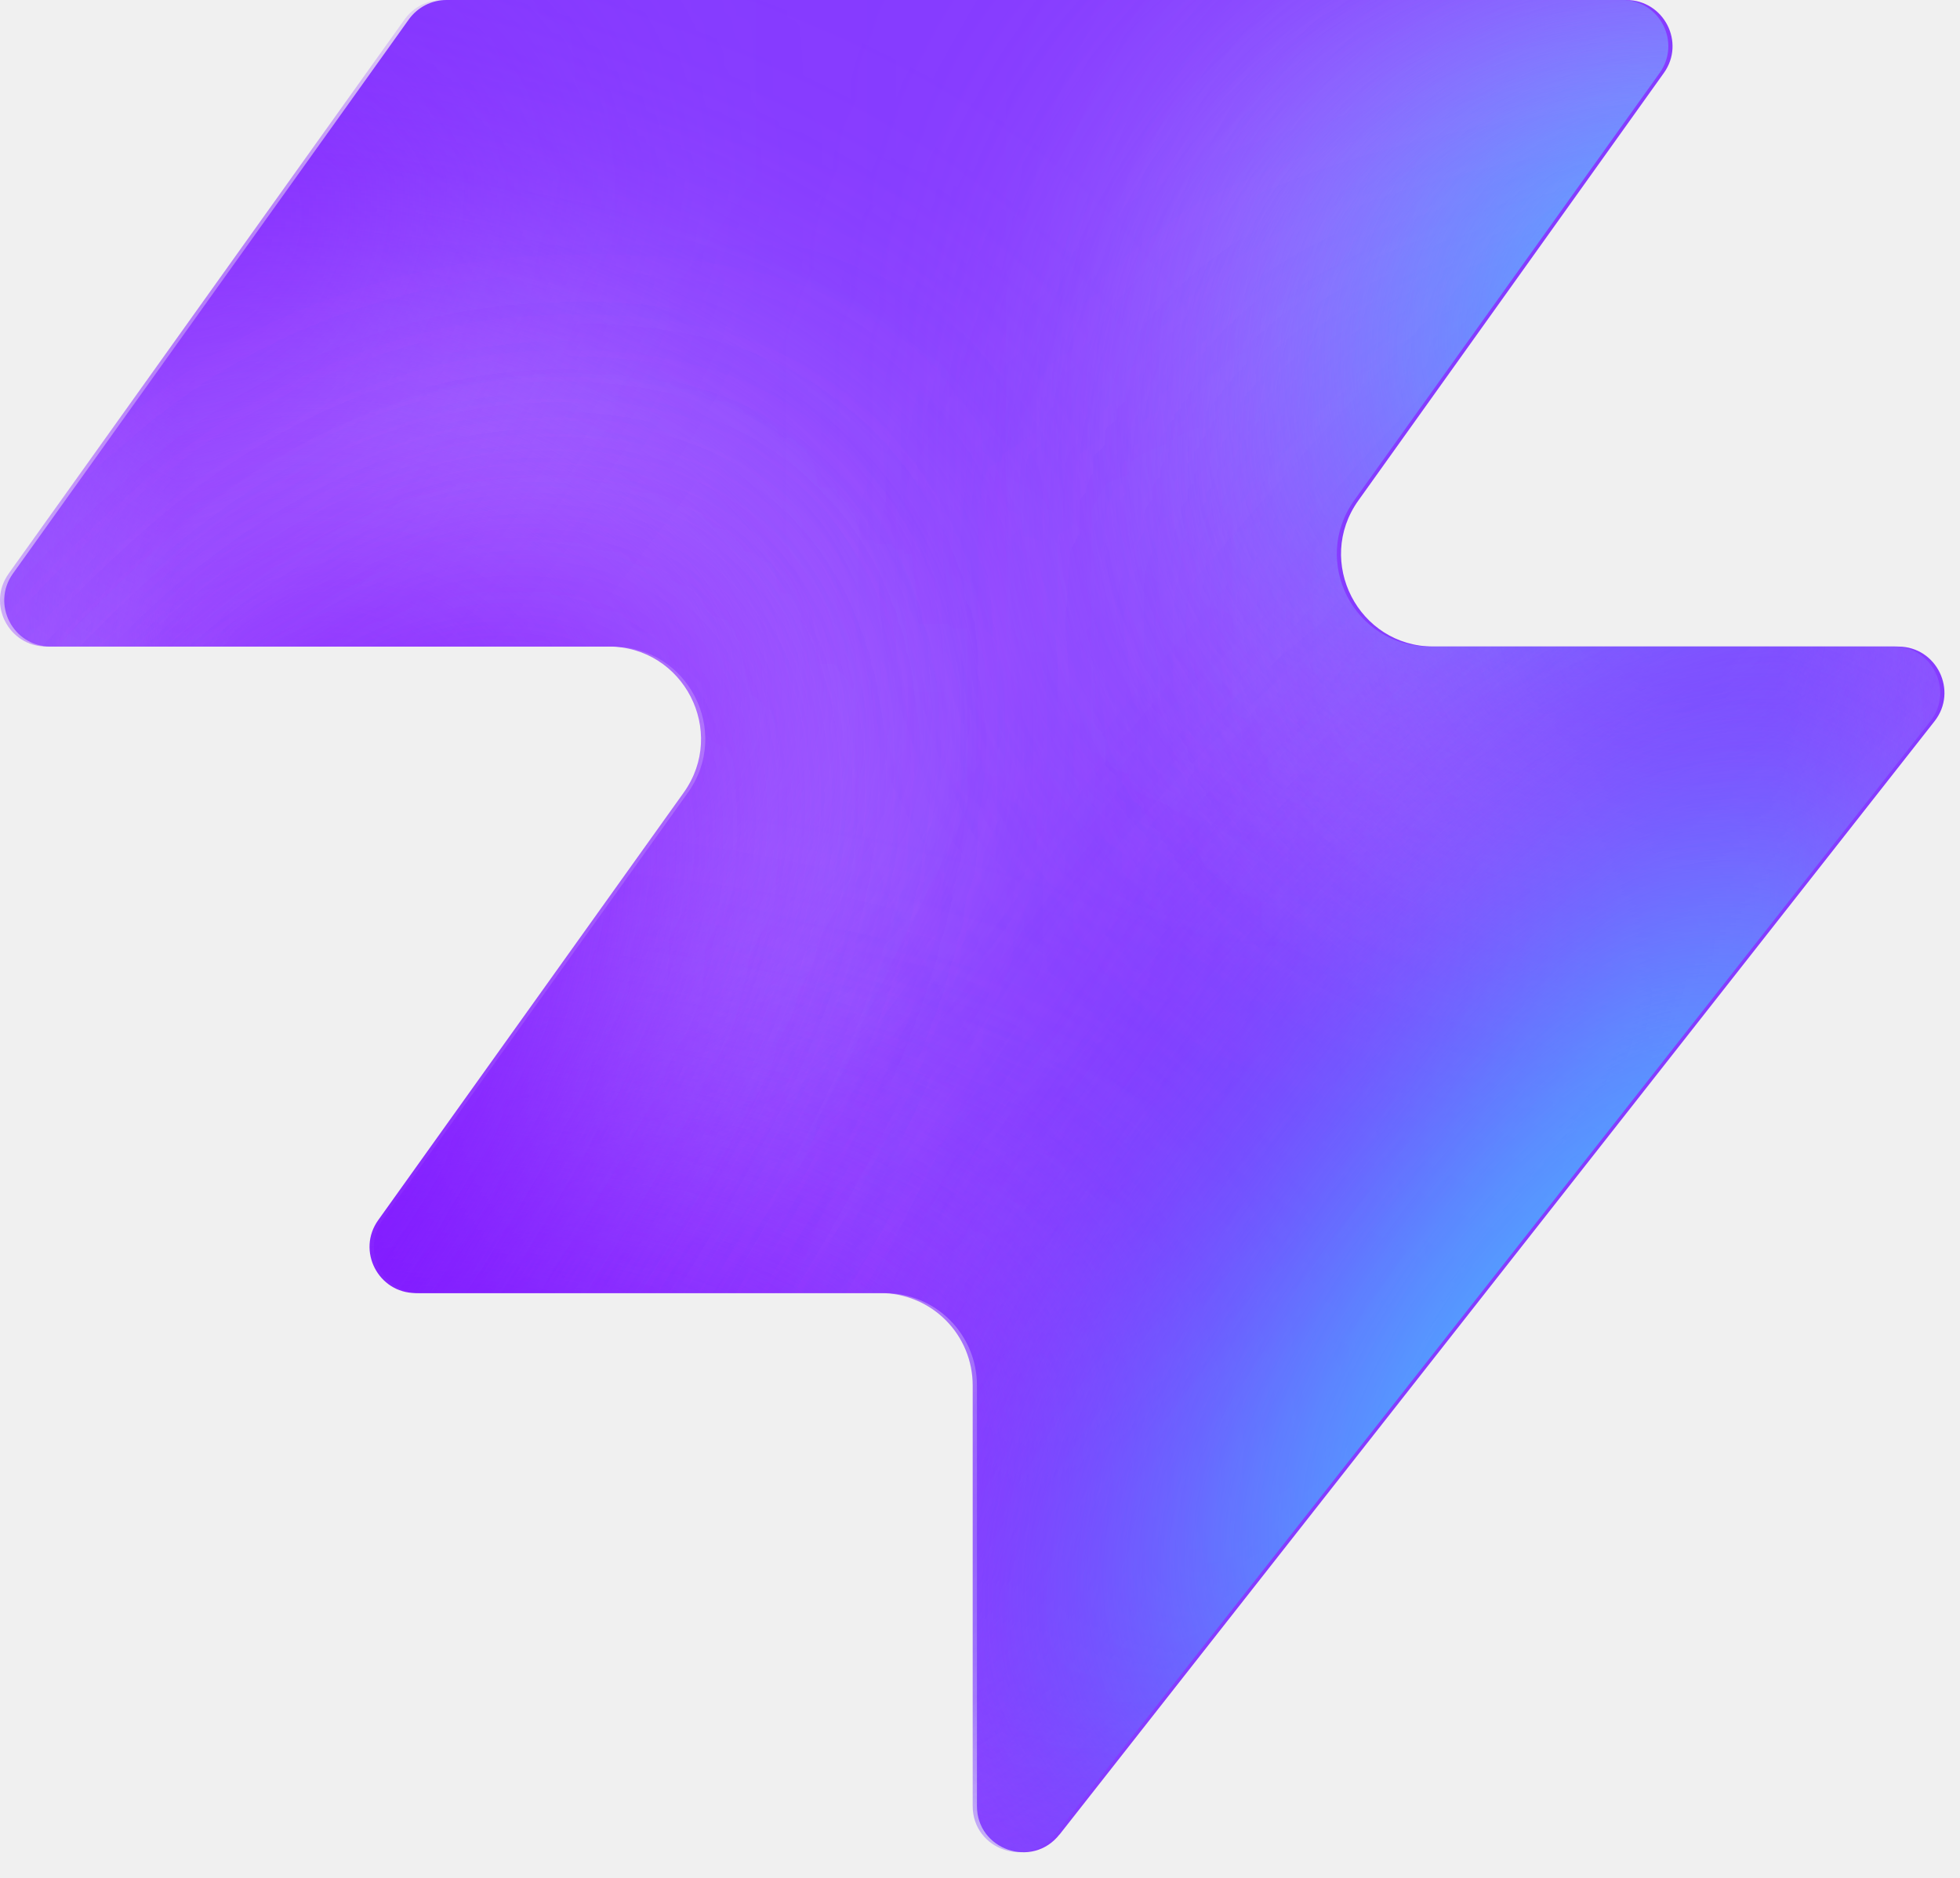
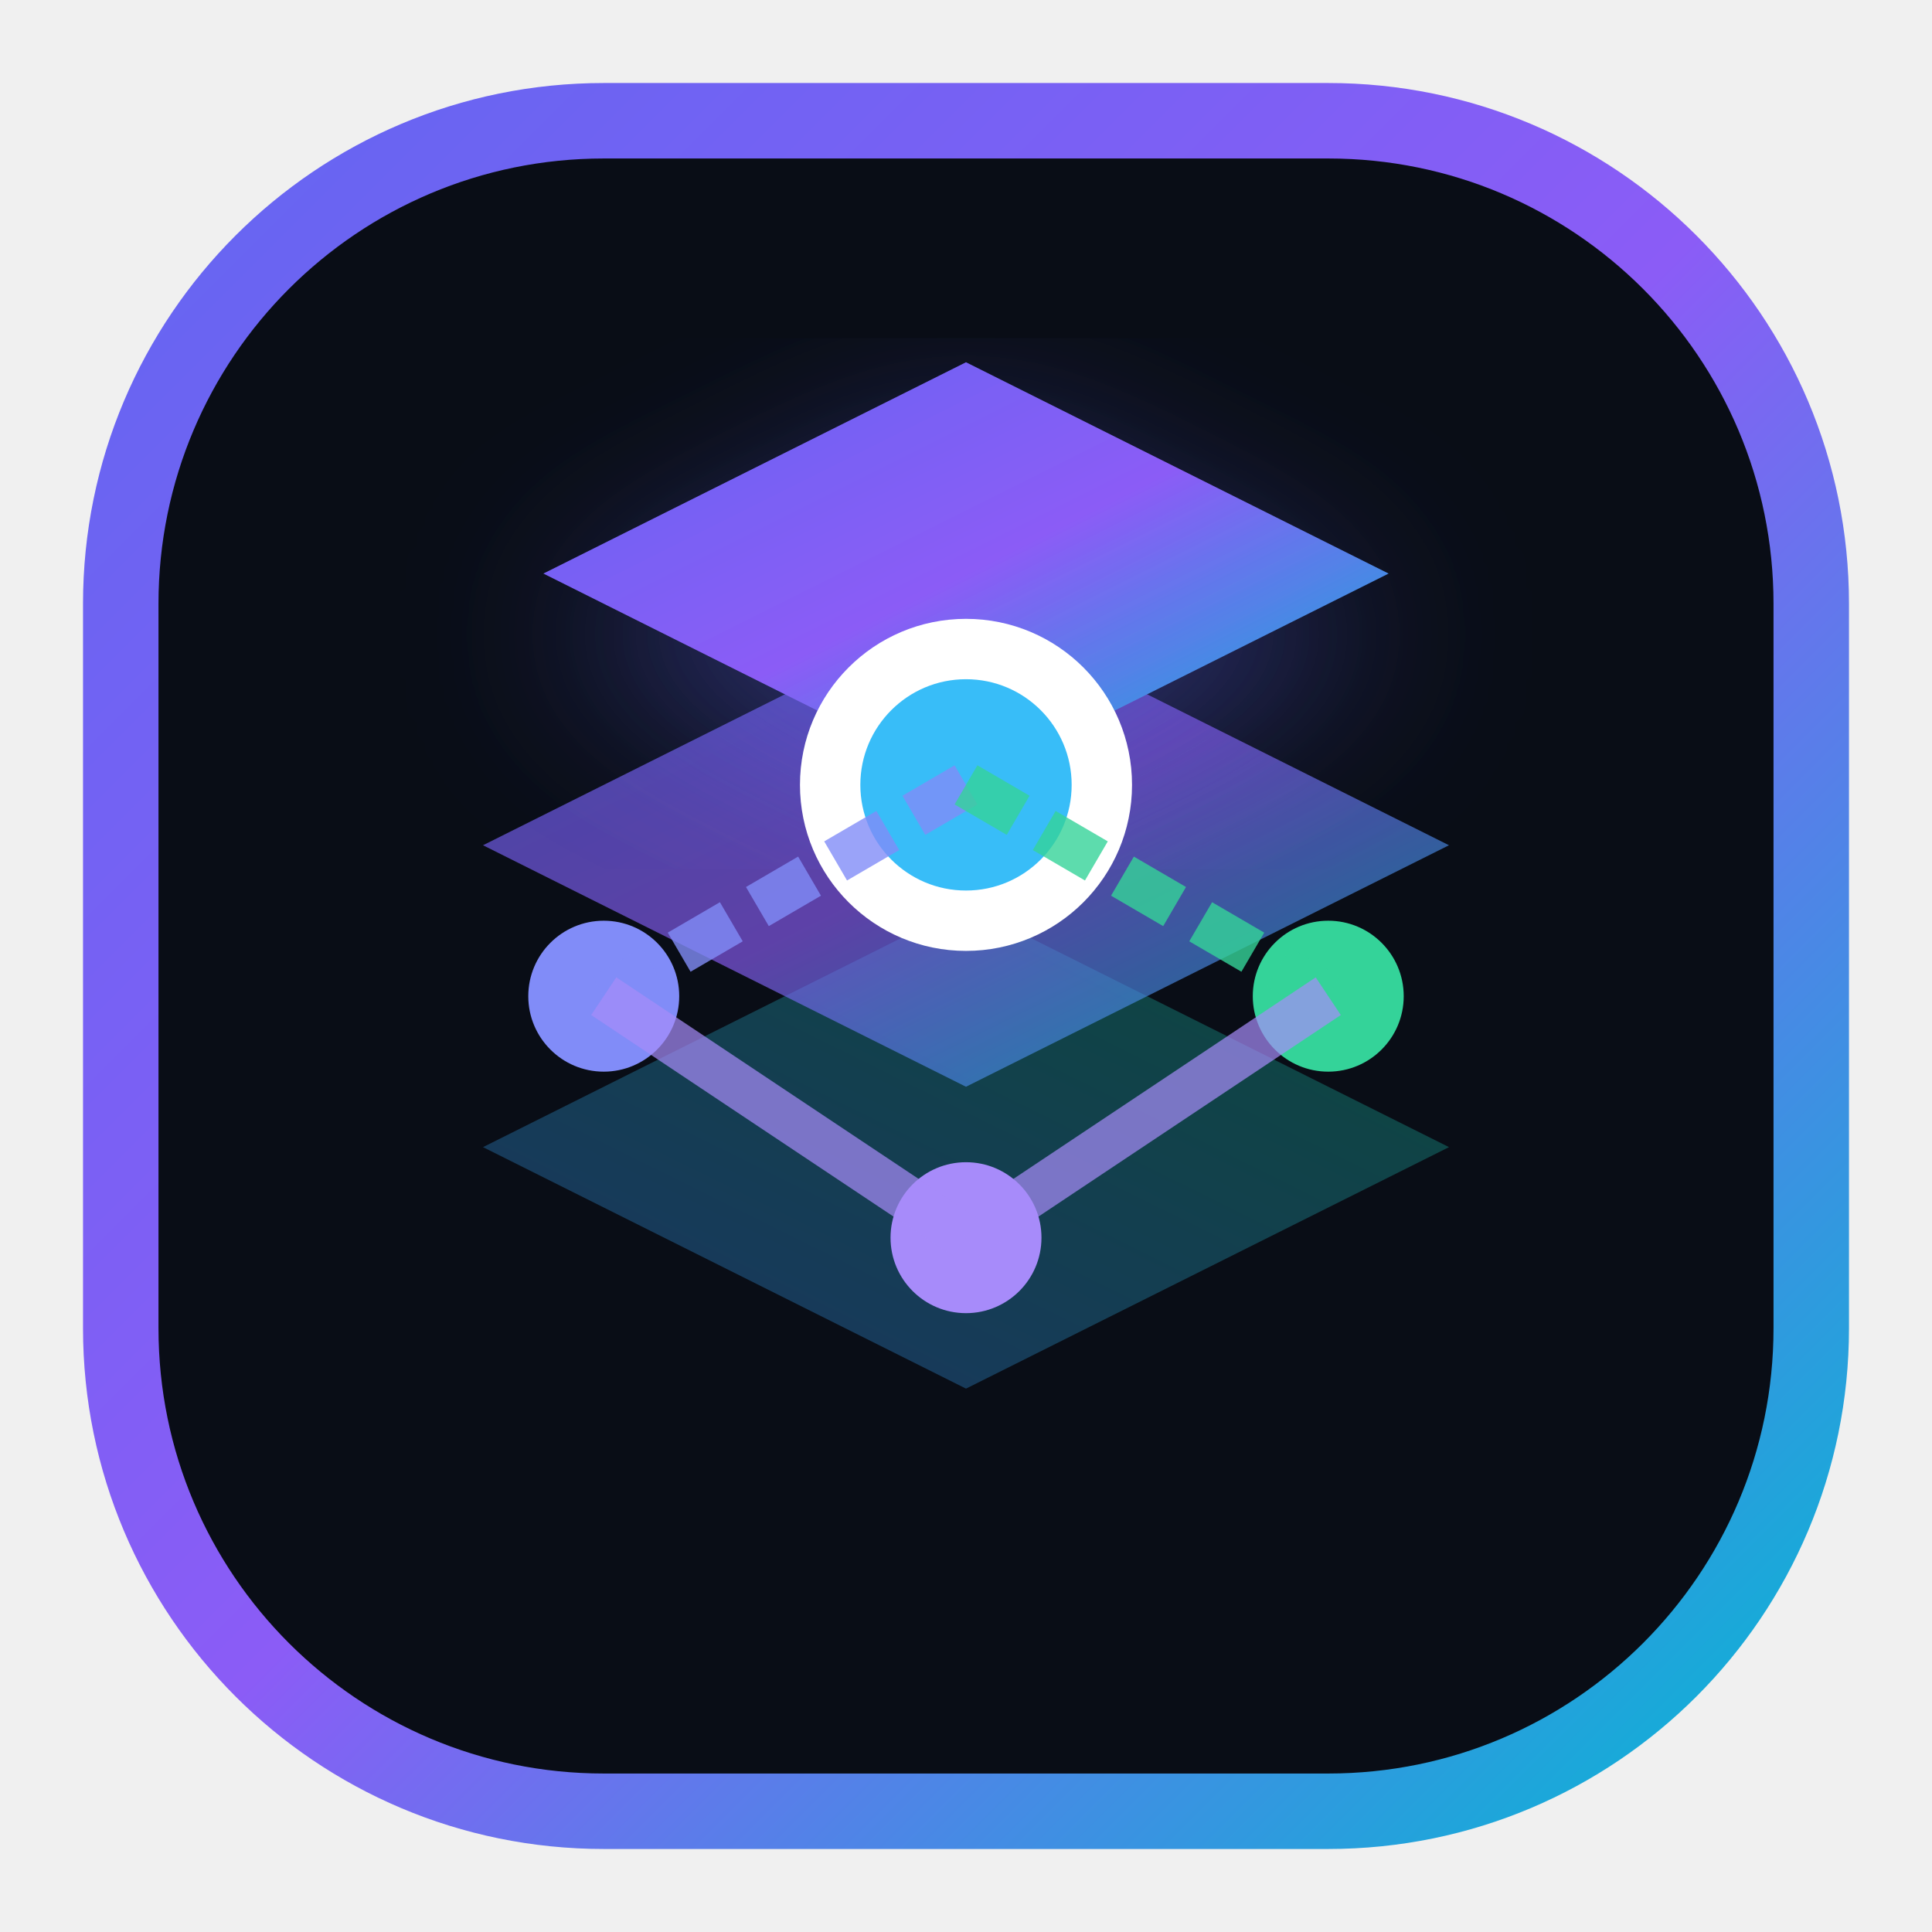
- <svg xmlns="http://www.w3.org/2000/svg" width="48" height="46" fill="none" viewBox="0 0 48 46">
-   <path fill="#863bff" d="M25.946 44.938c-.664.845-2.021.375-2.021-.698V33.937a2.26 2.26 0 0 0-2.262-2.262H10.287c-.92 0-1.456-1.04-.92-1.788l7.48-10.471c1.07-1.497 0-3.578-1.842-3.578H1.237c-.92 0-1.456-1.04-.92-1.788L10.013.474c.214-.297.556-.474.92-.474h28.894c.92 0 1.456 1.04.92 1.788l-7.48 10.471c-1.07 1.498 0 3.579 1.842 3.579h11.377c.943 0 1.473 1.088.89 1.83L25.947 44.94z" style="fill:#863bff;fill:color(display-p3 .525 .23 1);fill-opacity:1" />
-   <mask id="a" width="48" height="46" x="0" y="0" maskUnits="userSpaceOnUse" style="mask-type:alpha">
-     <path fill="#000" d="M25.842 44.938c-.664.844-2.021.375-2.021-.698V33.937a2.26 2.26 0 0 0-2.262-2.262H10.183c-.92 0-1.456-1.04-.92-1.788l7.48-10.471c1.07-1.498 0-3.579-1.842-3.579H1.133c-.92 0-1.456-1.04-.92-1.787L9.91.473c.214-.297.556-.474.92-.474h28.894c.92 0 1.456 1.04.92 1.788l-7.48 10.471c-1.07 1.498 0 3.578 1.842 3.578h11.377c.943 0 1.473 1.088.89 1.832L25.843 44.94z" style="fill:#000;fill-opacity:1" />
-   </mask>
-   <g mask="url(#a)">
-     <g filter="url(#b)">
-       <ellipse cx="5.508" cy="14.704" fill="#ede6ff" rx="5.508" ry="14.704" style="fill:#ede6ff;fill:color(display-p3 .927 .903 1);fill-opacity:1" transform="matrix(.00324 1 1 -.00324 -4.47 31.516)" />
-     </g>
-     <g filter="url(#c)">
-       <ellipse cx="10.399" cy="29.851" fill="#ede6ff" rx="10.399" ry="29.851" style="fill:#ede6ff;fill:color(display-p3 .927 .903 1);fill-opacity:1" transform="matrix(.00324 1 1 -.00324 -39.328 7.883)" />
-     </g>
-     <g filter="url(#d)">
-       <ellipse cx="5.508" cy="30.487" fill="#7e14ff" rx="5.508" ry="30.487" style="fill:#7e14ff;fill:color(display-p3 .492 .077 1);fill-opacity:1" transform="rotate(89.814 -25.913 -14.639)scale(1 -1)" />
-     </g>
-     <g filter="url(#e)">
-       <ellipse cx="5.508" cy="30.599" fill="#7e14ff" rx="5.508" ry="30.599" style="fill:#7e14ff;fill:color(display-p3 .492 .077 1);fill-opacity:1" transform="rotate(89.814 -32.644 -3.334)scale(1 -1)" />
-     </g>
-     <g filter="url(#f)">
-       <ellipse cx="5.508" cy="30.599" fill="#7e14ff" rx="5.508" ry="30.599" style="fill:#7e14ff;fill:color(display-p3 .492 .077 1);fill-opacity:1" transform="matrix(.00324 1 1 -.00324 -34.34 30.47)" />
-     </g>
-     <g filter="url(#g)">
-       <ellipse cx="14.072" cy="22.078" fill="#ede6ff" rx="14.072" ry="22.078" style="fill:#ede6ff;fill:color(display-p3 .927 .903 1);fill-opacity:1" transform="rotate(93.35 24.506 48.493)scale(-1 1)" />
-     </g>
-     <g filter="url(#h)">
-       <ellipse cx="3.47" cy="21.501" fill="#7e14ff" rx="3.47" ry="21.501" style="fill:#7e14ff;fill:color(display-p3 .492 .077 1);fill-opacity:1" transform="rotate(89.009 28.708 47.59)scale(-1 1)" />
-     </g>
-     <g filter="url(#i)">
-       <ellipse cx="3.47" cy="21.501" fill="#7e14ff" rx="3.47" ry="21.501" style="fill:#7e14ff;fill:color(display-p3 .492 .077 1);fill-opacity:1" transform="rotate(89.009 28.708 47.59)scale(-1 1)" />
-     </g>
-     <g filter="url(#j)">
-       <ellipse cx=".387" cy="8.972" fill="#7e14ff" rx="4.407" ry="29.108" style="fill:#7e14ff;fill:color(display-p3 .492 .077 1);fill-opacity:1" transform="rotate(39.51 .387 8.972)" />
-     </g>
-     <g filter="url(#k)">
-       <ellipse cx="47.523" cy="-6.092" fill="#7e14ff" rx="4.407" ry="29.108" style="fill:#7e14ff;fill:color(display-p3 .492 .077 1);fill-opacity:1" transform="rotate(37.892 47.523 -6.092)" />
-     </g>
-     <g filter="url(#l)">
-       <ellipse cx="41.412" cy="6.333" fill="#47bfff" rx="5.971" ry="9.665" style="fill:#47bfff;fill:color(display-p3 .28 .748 1);fill-opacity:1" transform="rotate(37.892 41.412 6.333)" />
-     </g>
-     <g filter="url(#m)">
-       <ellipse cx="-1.879" cy="38.332" fill="#7e14ff" rx="4.407" ry="29.108" style="fill:#7e14ff;fill:color(display-p3 .492 .077 1);fill-opacity:1" transform="rotate(37.892 -1.88 38.332)" />
-     </g>
-     <g filter="url(#n)">
-       <ellipse cx="-1.879" cy="38.332" fill="#7e14ff" rx="4.407" ry="29.108" style="fill:#7e14ff;fill:color(display-p3 .492 .077 1);fill-opacity:1" transform="rotate(37.892 -1.88 38.332)" />
-     </g>
-     <g filter="url(#o)">
-       <ellipse cx="35.651" cy="29.907" fill="#7e14ff" rx="4.407" ry="29.108" style="fill:#7e14ff;fill:color(display-p3 .492 .077 1);fill-opacity:1" transform="rotate(37.892 35.651 29.907)" />
-     </g>
-     <g filter="url(#p)">
-       <ellipse cx="38.418" cy="32.4" fill="#47bfff" rx="5.971" ry="15.297" style="fill:#47bfff;fill:color(display-p3 .28 .748 1);fill-opacity:1" transform="rotate(37.892 38.418 32.4)" />
-     </g>
-   </g>
+ <svg xmlns="http://www.w3.org/2000/svg" viewBox="0 0 64 64" width="64" height="64" fill="none">
  <defs>
-     <filter id="b" width="60.045" height="41.654" x="-19.77" y="16.149" color-interpolation-filters="sRGB" filterUnits="userSpaceOnUse">
-       <feFlood flood-opacity="0" result="BackgroundImageFix" />
-       <feBlend in="SourceGraphic" in2="BackgroundImageFix" result="shape" />
-       <feGaussianBlur result="effect1_foregroundBlur_2002_17158" stdDeviation="7.659" />
-     </filter>
-     <filter id="c" width="90.34" height="51.437" x="-54.613" y="-7.533" color-interpolation-filters="sRGB" filterUnits="userSpaceOnUse">
-       <feFlood flood-opacity="0" result="BackgroundImageFix" />
-       <feBlend in="SourceGraphic" in2="BackgroundImageFix" result="shape" />
-       <feGaussianBlur result="effect1_foregroundBlur_2002_17158" stdDeviation="7.659" />
-     </filter>
-     <filter id="d" width="79.355" height="29.4" x="-49.64" y="2.03" color-interpolation-filters="sRGB" filterUnits="userSpaceOnUse">
-       <feFlood flood-opacity="0" result="BackgroundImageFix" />
-       <feBlend in="SourceGraphic" in2="BackgroundImageFix" result="shape" />
-       <feGaussianBlur result="effect1_foregroundBlur_2002_17158" stdDeviation="4.596" />
-     </filter>
-     <filter id="e" width="79.579" height="29.4" x="-45.045" y="20.029" color-interpolation-filters="sRGB" filterUnits="userSpaceOnUse">
-       <feFlood flood-opacity="0" result="BackgroundImageFix" />
-       <feBlend in="SourceGraphic" in2="BackgroundImageFix" result="shape" />
-       <feGaussianBlur result="effect1_foregroundBlur_2002_17158" stdDeviation="4.596" />
-     </filter>
-     <filter id="f" width="79.579" height="29.4" x="-43.513" y="21.178" color-interpolation-filters="sRGB" filterUnits="userSpaceOnUse">
-       <feFlood flood-opacity="0" result="BackgroundImageFix" />
-       <feBlend in="SourceGraphic" in2="BackgroundImageFix" result="shape" />
-       <feGaussianBlur result="effect1_foregroundBlur_2002_17158" stdDeviation="4.596" />
-     </filter>
-     <filter id="g" width="74.749" height="58.852" x="15.756" y="-17.901" color-interpolation-filters="sRGB" filterUnits="userSpaceOnUse">
-       <feFlood flood-opacity="0" result="BackgroundImageFix" />
-       <feBlend in="SourceGraphic" in2="BackgroundImageFix" result="shape" />
-       <feGaussianBlur result="effect1_foregroundBlur_2002_17158" stdDeviation="7.659" />
-     </filter>
-     <filter id="h" width="61.377" height="25.362" x="23.548" y="2.284" color-interpolation-filters="sRGB" filterUnits="userSpaceOnUse">
-       <feFlood flood-opacity="0" result="BackgroundImageFix" />
-       <feBlend in="SourceGraphic" in2="BackgroundImageFix" result="shape" />
-       <feGaussianBlur result="effect1_foregroundBlur_2002_17158" stdDeviation="4.596" />
-     </filter>
-     <filter id="i" width="61.377" height="25.362" x="23.548" y="2.284" color-interpolation-filters="sRGB" filterUnits="userSpaceOnUse">
-       <feFlood flood-opacity="0" result="BackgroundImageFix" />
-       <feBlend in="SourceGraphic" in2="BackgroundImageFix" result="shape" />
-       <feGaussianBlur result="effect1_foregroundBlur_2002_17158" stdDeviation="4.596" />
-     </filter>
-     <filter id="j" width="56.045" height="63.649" x="-27.636" y="-22.853" color-interpolation-filters="sRGB" filterUnits="userSpaceOnUse">
-       <feFlood flood-opacity="0" result="BackgroundImageFix" />
-       <feBlend in="SourceGraphic" in2="BackgroundImageFix" result="shape" />
-       <feGaussianBlur result="effect1_foregroundBlur_2002_17158" stdDeviation="4.596" />
-     </filter>
-     <filter id="k" width="54.814" height="64.646" x="20.116" y="-38.415" color-interpolation-filters="sRGB" filterUnits="userSpaceOnUse">
-       <feFlood flood-opacity="0" result="BackgroundImageFix" />
-       <feBlend in="SourceGraphic" in2="BackgroundImageFix" result="shape" />
-       <feGaussianBlur result="effect1_foregroundBlur_2002_17158" stdDeviation="4.596" />
-     </filter>
-     <filter id="l" width="33.541" height="35.313" x="24.641" y="-11.323" color-interpolation-filters="sRGB" filterUnits="userSpaceOnUse">
-       <feFlood flood-opacity="0" result="BackgroundImageFix" />
-       <feBlend in="SourceGraphic" in2="BackgroundImageFix" result="shape" />
-       <feGaussianBlur result="effect1_foregroundBlur_2002_17158" stdDeviation="4.596" />
-     </filter>
-     <filter id="m" width="54.814" height="64.646" x="-29.286" y="6.009" color-interpolation-filters="sRGB" filterUnits="userSpaceOnUse">
-       <feFlood flood-opacity="0" result="BackgroundImageFix" />
-       <feBlend in="SourceGraphic" in2="BackgroundImageFix" result="shape" />
-       <feGaussianBlur result="effect1_foregroundBlur_2002_17158" stdDeviation="4.596" />
-     </filter>
-     <filter id="n" width="54.814" height="64.646" x="-29.286" y="6.009" color-interpolation-filters="sRGB" filterUnits="userSpaceOnUse">
-       <feFlood flood-opacity="0" result="BackgroundImageFix" />
-       <feBlend in="SourceGraphic" in2="BackgroundImageFix" result="shape" />
-       <feGaussianBlur result="effect1_foregroundBlur_2002_17158" stdDeviation="4.596" />
-     </filter>
-     <filter id="o" width="54.814" height="64.646" x="8.244" y="-2.416" color-interpolation-filters="sRGB" filterUnits="userSpaceOnUse">
-       <feFlood flood-opacity="0" result="BackgroundImageFix" />
-       <feBlend in="SourceGraphic" in2="BackgroundImageFix" result="shape" />
-       <feGaussianBlur result="effect1_foregroundBlur_2002_17158" stdDeviation="4.596" />
-     </filter>
-     <filter id="p" width="39.409" height="43.623" x="18.713" y="10.588" color-interpolation-filters="sRGB" filterUnits="userSpaceOnUse">
-       <feFlood flood-opacity="0" result="BackgroundImageFix" />
-       <feBlend in="SourceGraphic" in2="BackgroundImageFix" result="shape" />
-       <feGaussianBlur result="effect1_foregroundBlur_2002_17158" stdDeviation="4.596" />
+     <linearGradient id="g1" x1="0%" y1="0%" x2="100%" y2="100%">
+       <stop offset="0%" stop-color="#6366f1" />
+       <stop offset="50%" stop-color="#8b5cf6" />
+       <stop offset="100%" stop-color="#06b6d4" />
+     </linearGradient>
+     <linearGradient id="g2" x1="0%" y1="100%" x2="100%" y2="0%">
+       <stop offset="0%" stop-color="#3b82f6" />
+       <stop offset="100%" stop-color="#10b981" />
+     </linearGradient>
+     <filter id="glow" x="-20%" y="-20%" width="140%" height="140%">
+       <feDropShadow dx="0" dy="2" stdDeviation="3" flood-color="#6366f1" flood-opacity="0.4" />
    </filter>
  </defs>
+   <rect x="4" y="4" width="56" height="56" rx="16" fill="#090d16" stroke="url(#g1)" stroke-width="2.5" />
+   <path d="M16 38 L32 46 L48 38 L32 30 Z" fill="url(#g2)" opacity="0.35" />
+   <path d="M16 28 L32 36 L48 28 L32 20 Z" fill="url(#g1)" opacity="0.65" />
+   <path d="M18 19 L32 26 L46 19 L32 12 Z" fill="url(#g1)" filter="url(#glow)" />
+   <circle cx="32" cy="26" r="4.5" fill="#38bdf8" stroke="#ffffff" stroke-width="2" />
+   <circle cx="20" cy="33" r="2.5" fill="#818cf8" />
+   <circle cx="44" cy="33" r="2.5" fill="#34d399" />
+   <circle cx="32" cy="41" r="2.5" fill="#a78bfa" />
+   <line x1="32" y1="26" x2="20" y2="33" stroke="#818cf8" stroke-width="1.5" stroke-dasharray="2 1" opacity="0.8" />
+   <line x1="32" y1="26" x2="44" y2="33" stroke="#34d399" stroke-width="1.5" stroke-dasharray="2 1" opacity="0.8" />
+   <line x1="20" y1="33" x2="32" y2="41" stroke="#a78bfa" stroke-width="1.5" opacity="0.7" />
+   <line x1="44" y1="33" x2="32" y2="41" stroke="#a78bfa" stroke-width="1.5" opacity="0.7" />
</svg>
